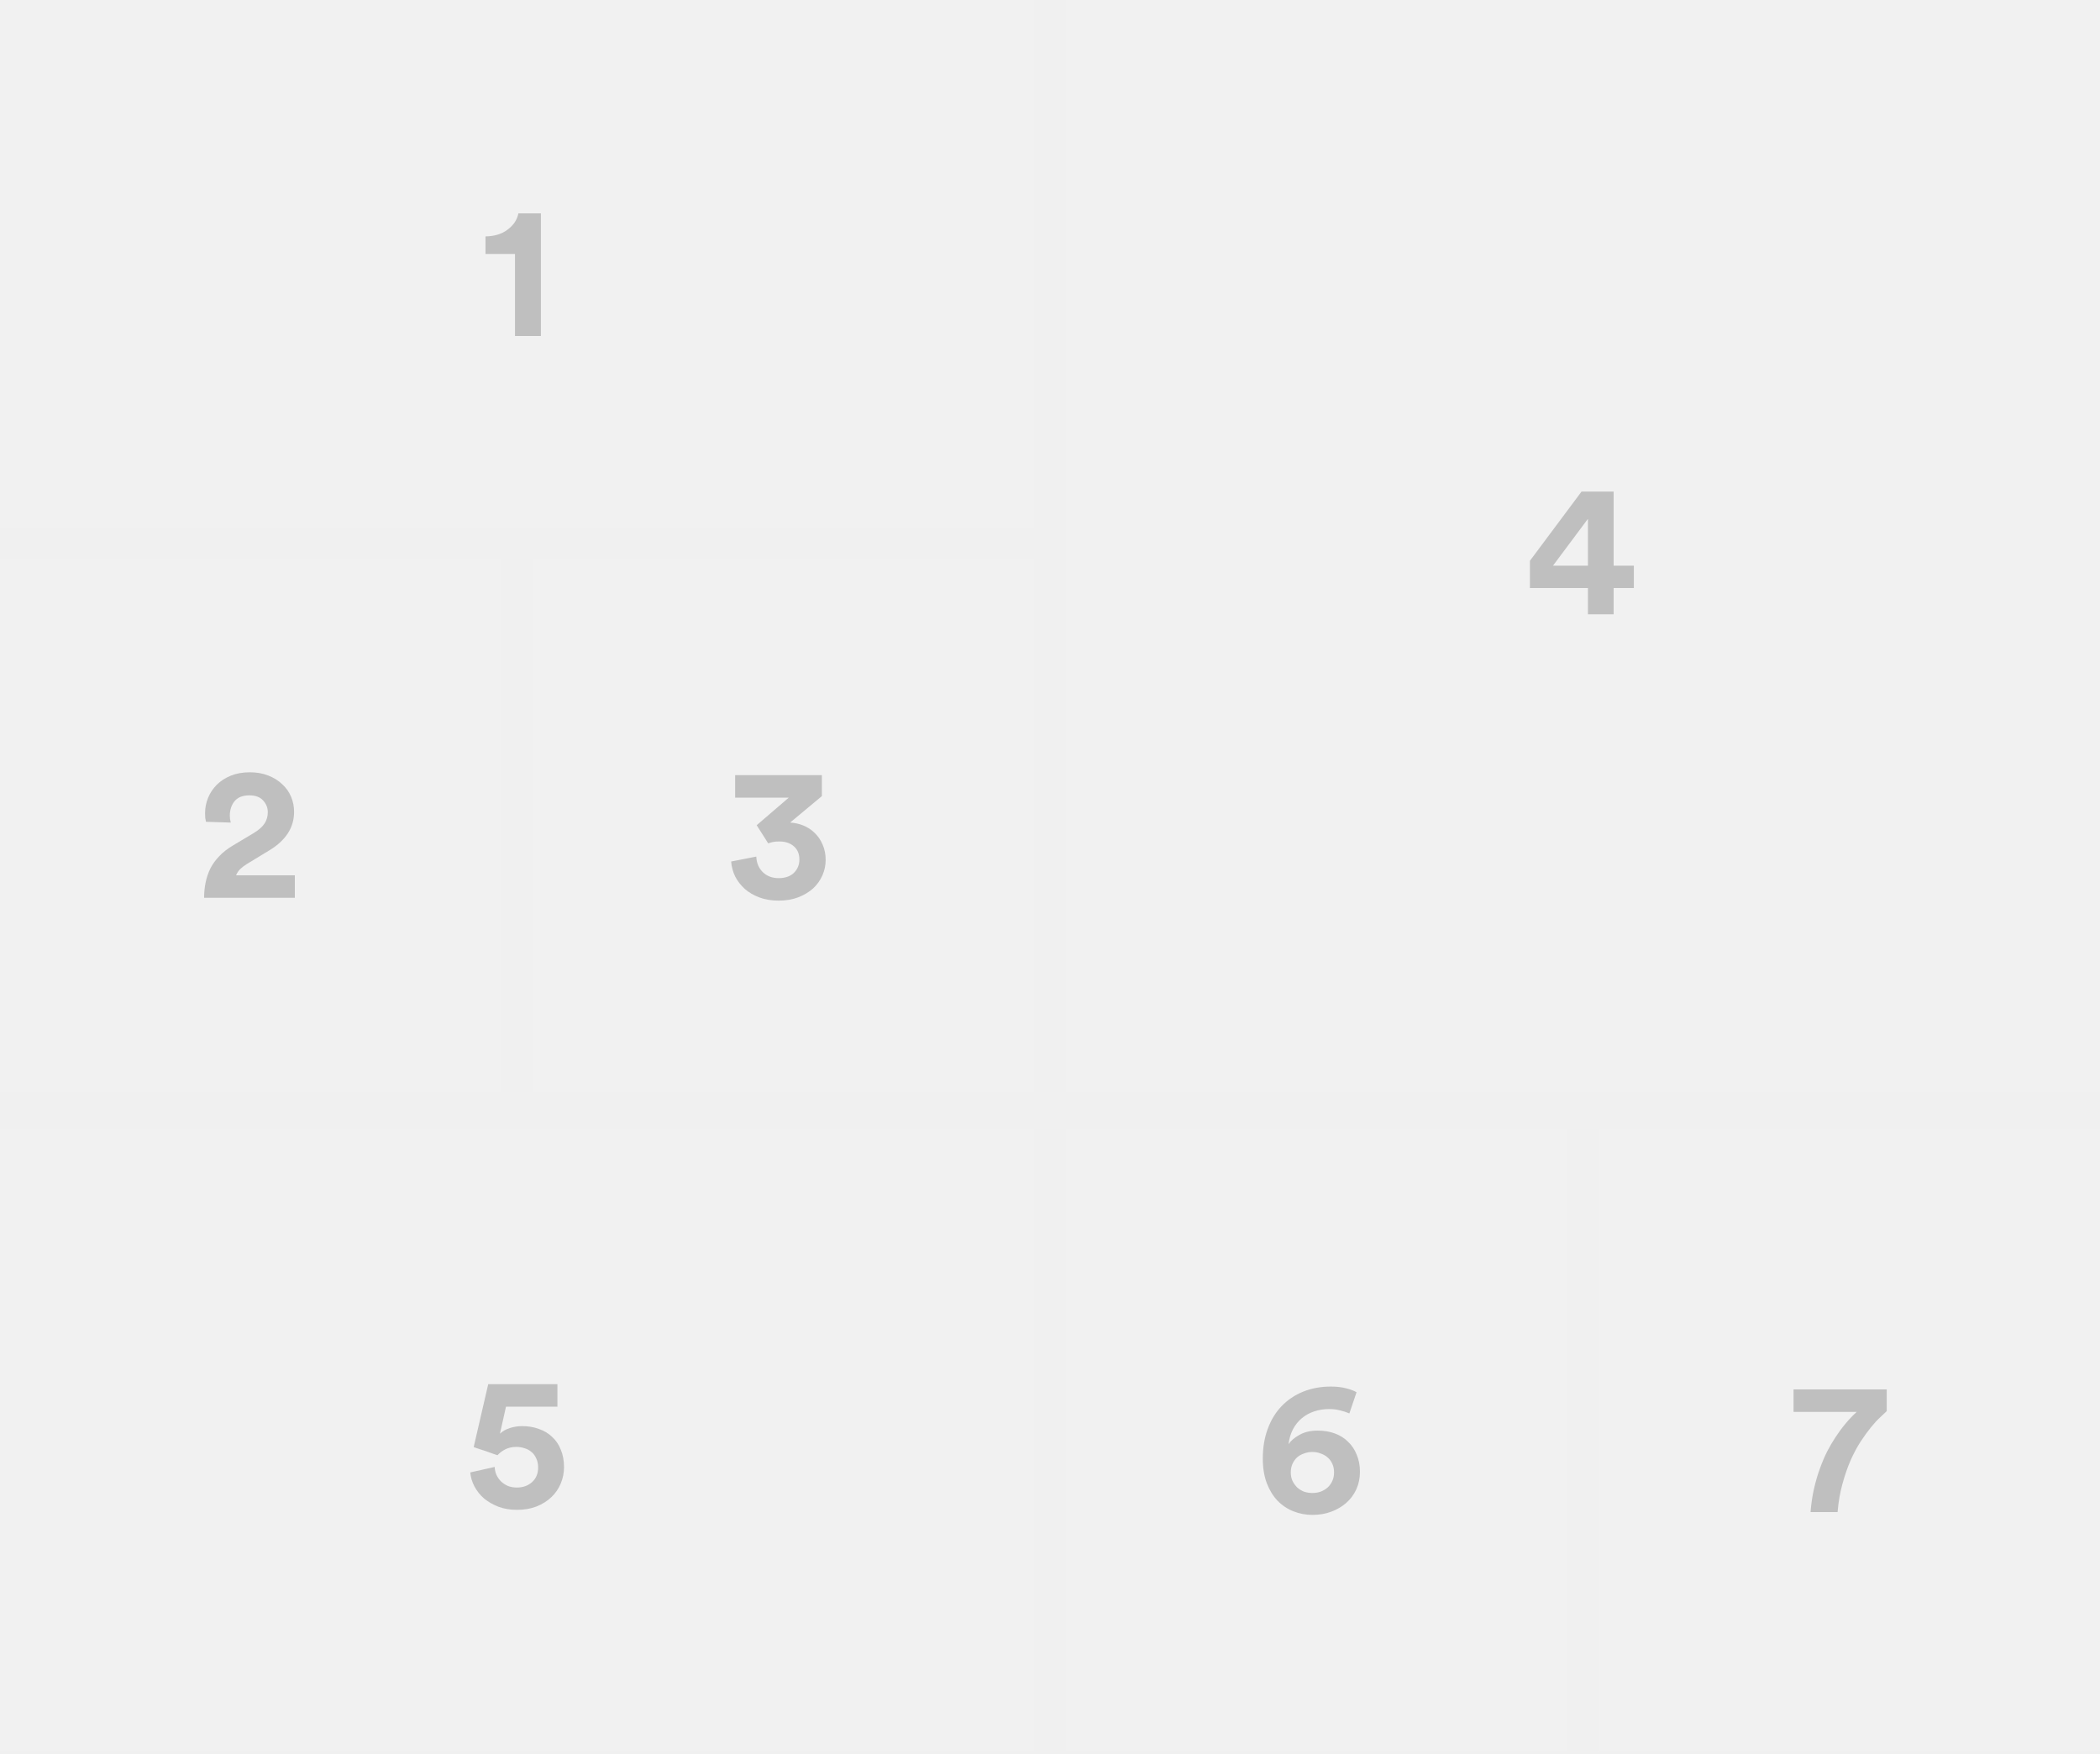
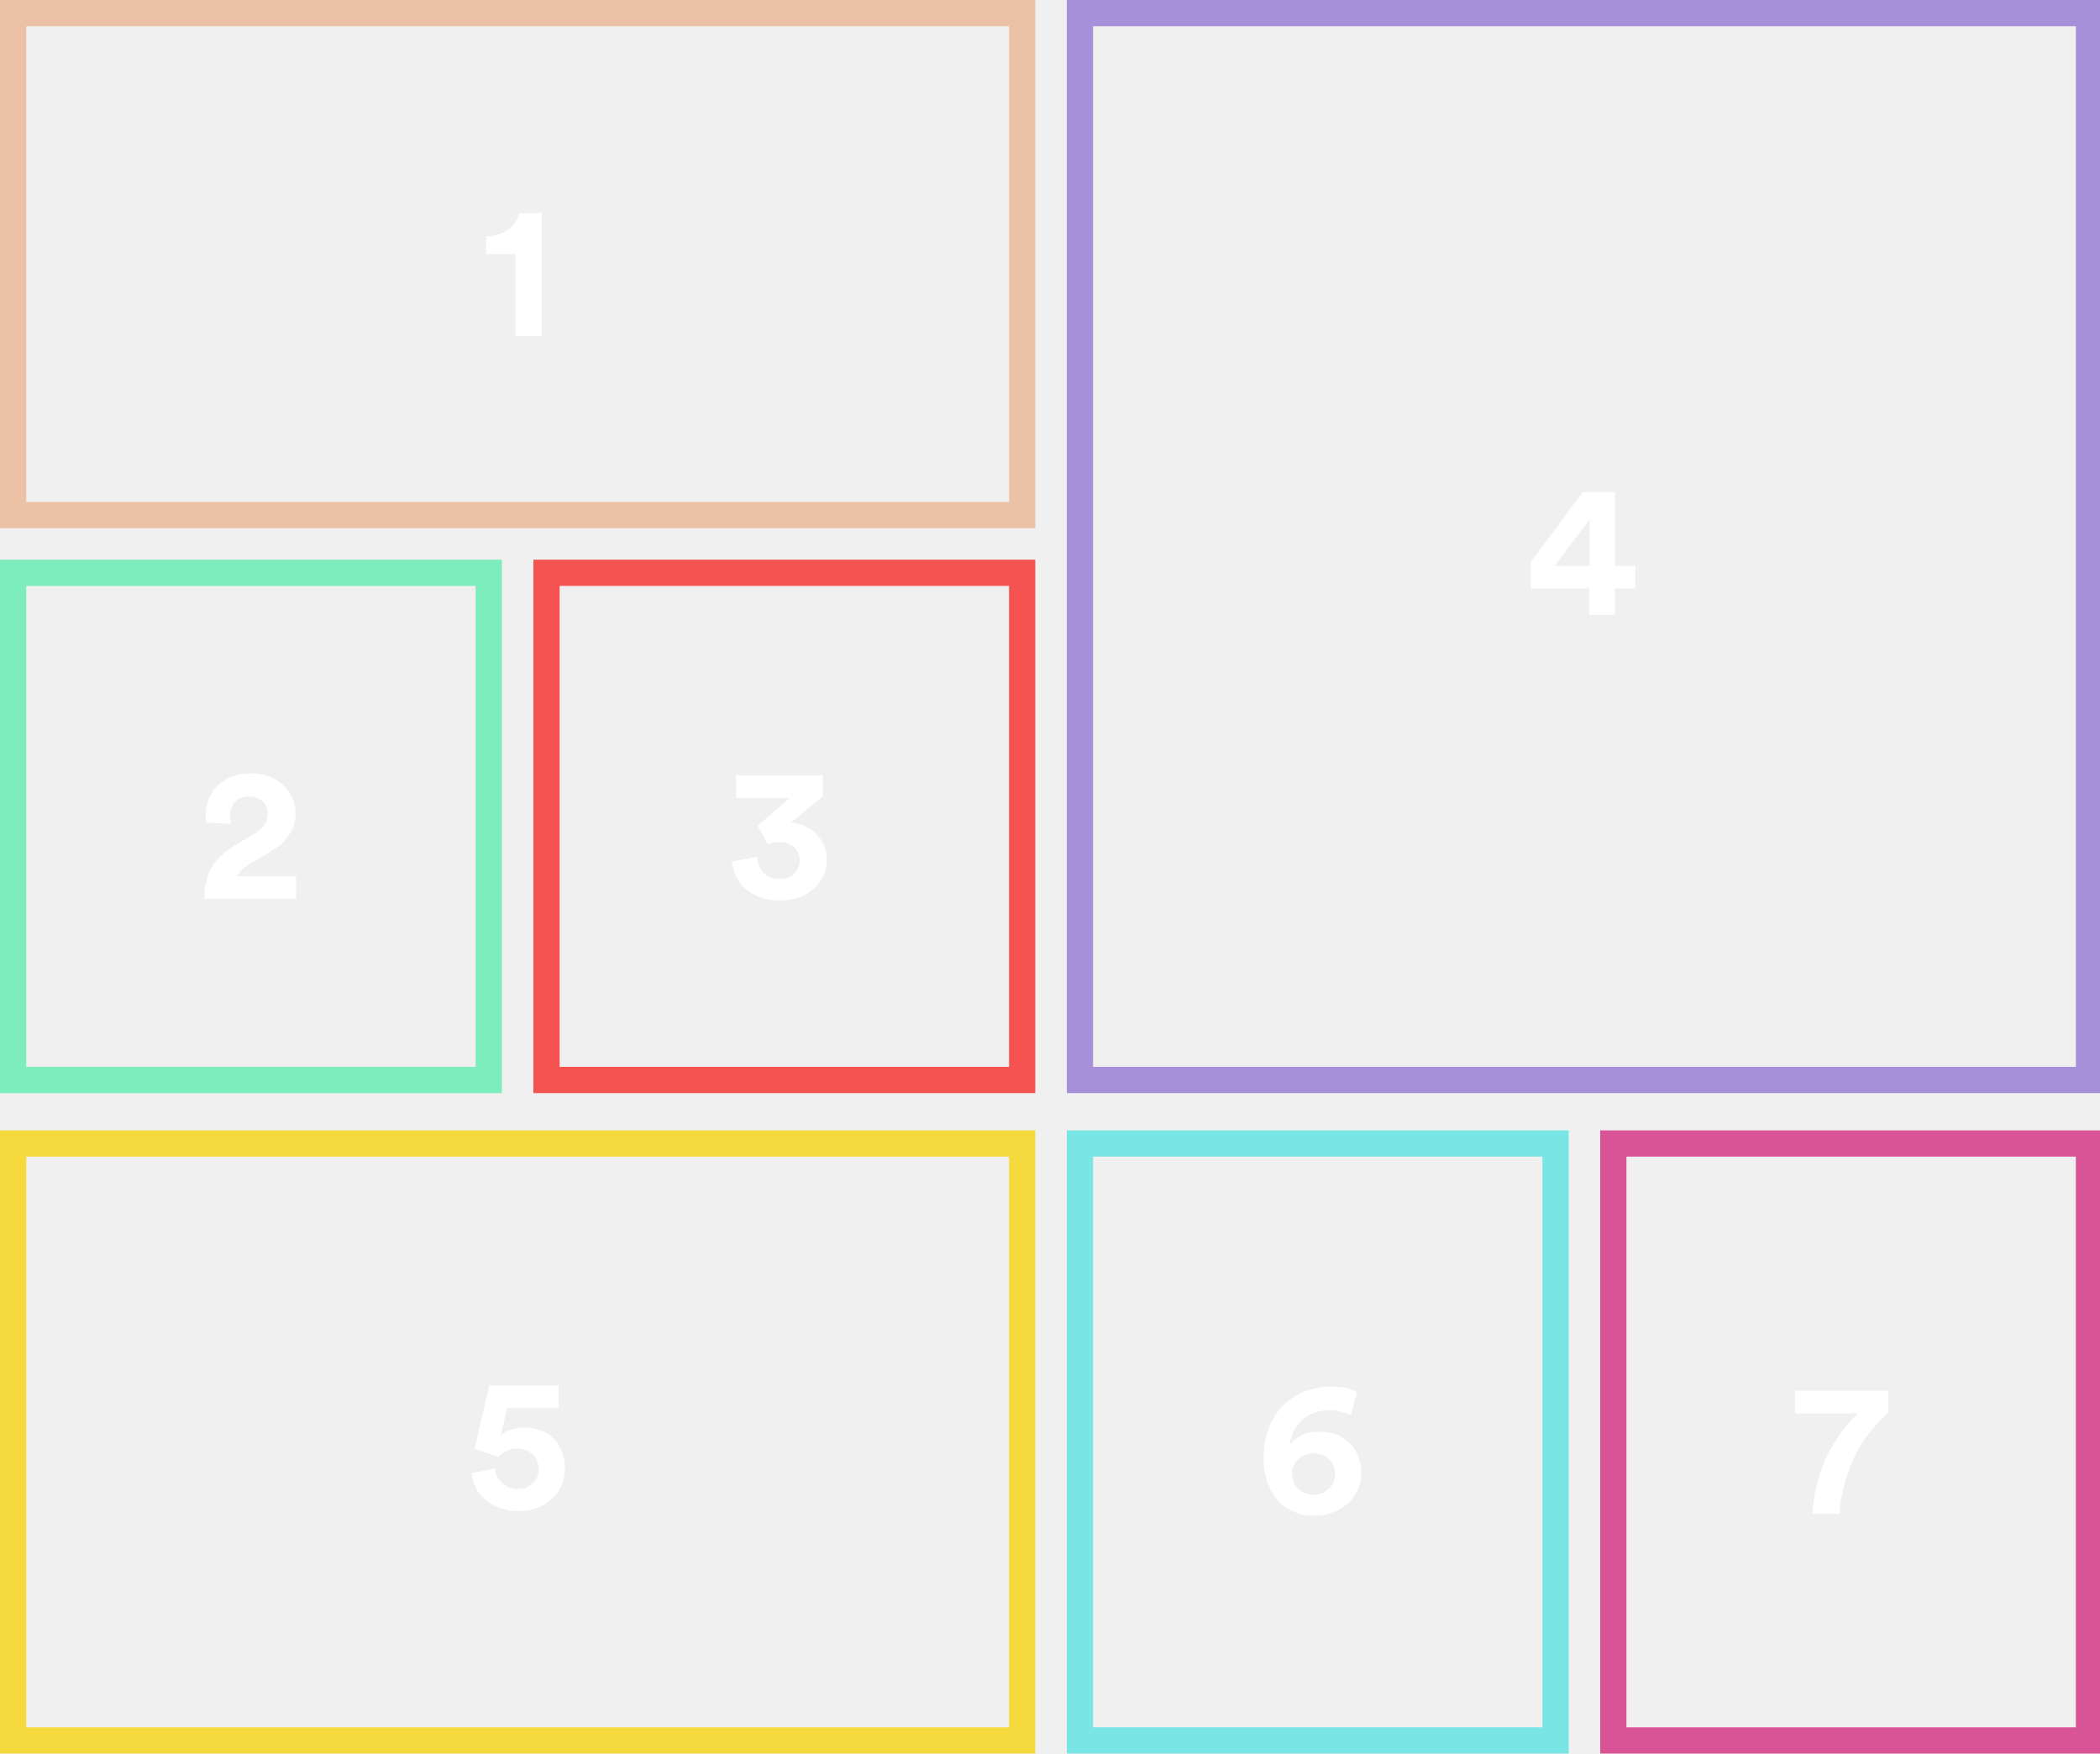
- <svg xmlns="http://www.w3.org/2000/svg" width="400" height="334" viewBox="0 0 400 334" fill="none">
-   <rect x="203.015" width="196.985" height="208.04" fill="#F1F1F1" />
-   <rect y="215.075" width="196.985" height="118.593" fill="#F1F1F1" />
-   <rect width="196.985" height="100.503" fill="#F1F1F1" />
-   <rect x="203.015" y="215.075" width="95.477" height="118.593" fill="#F1F1F1" />
-   <rect x="304.523" y="215.075" width="95.477" height="118.593" fill="#F1F1F1" />
-   <rect y="106.533" width="95.477" height="101.508" fill="#F1F1F1" />
-   <rect x="101.508" y="106.533" width="95.477" height="101.508" fill="#F1F1F1" />
-   <path d="M98.095 64V48.376H92.479V45.028C94.183 45.004 95.587 44.572 96.691 43.732C97.819 42.892 98.503 41.86 98.743 40.636H103.027V64H98.095Z" fill="#BFBFBF" />
-   <path d="M94.221 279.404C94.245 279.956 94.365 280.472 94.581 280.952C94.797 281.408 95.085 281.816 95.445 282.176C95.829 282.536 96.273 282.824 96.777 283.04C97.281 283.232 97.845 283.328 98.469 283.328C99.597 283.328 100.545 282.992 101.313 282.32C102.105 281.624 102.501 280.688 102.501 279.512C102.501 278.84 102.381 278.264 102.141 277.784C101.925 277.28 101.625 276.872 101.241 276.56C100.857 276.224 100.413 275.984 99.909 275.84C99.405 275.672 98.889 275.588 98.361 275.588C97.569 275.588 96.861 275.744 96.237 276.056C95.637 276.368 95.145 276.74 94.761 277.172C94.641 277.124 94.353 277.028 93.897 276.884C93.465 276.716 92.997 276.548 92.493 276.38C91.989 276.212 91.509 276.056 91.053 275.912C90.621 275.768 90.345 275.672 90.225 275.624L92.997 263.636H106.173V267.92H96.381L95.229 273.068C95.733 272.588 96.369 272.228 97.137 271.988C97.905 271.748 98.673 271.628 99.441 271.628C100.617 271.628 101.685 271.808 102.645 272.168C103.629 272.504 104.469 273.008 105.165 273.68C105.885 274.328 106.437 275.144 106.821 276.128C107.229 277.088 107.433 278.192 107.433 279.44C107.433 280.52 107.229 281.552 106.821 282.536C106.413 283.52 105.825 284.384 105.057 285.128C104.289 285.872 103.341 286.472 102.213 286.928C101.109 287.36 99.861 287.576 98.469 287.576C97.197 287.576 96.033 287.384 94.977 287C93.921 286.592 92.997 286.064 92.205 285.416C91.437 284.744 90.825 283.976 90.369 283.112C89.913 282.248 89.649 281.36 89.577 280.448L94.221 279.404Z" fill="#BFBFBF" />
-   <path d="M291.412 106.812L301.24 93.636H307.36V107.748H311.212V111.996H307.36V117H302.464V111.996H291.412V106.812ZM302.464 98.82L295.804 107.748H302.464V98.82Z" fill="#BFBFBF" />
-   <path d="M39.239 156.528C39.191 156.36 39.143 156.12 39.095 155.808C39.071 155.496 39.059 155.196 39.059 154.908C39.059 153.876 39.251 152.892 39.635 151.956C40.019 151.02 40.571 150.192 41.291 149.472C42.011 148.752 42.899 148.176 43.955 147.744C45.011 147.312 46.223 147.096 47.591 147.096C48.887 147.096 50.051 147.3 51.083 147.708C52.139 148.116 53.027 148.668 53.747 149.364C54.491 150.036 55.055 150.828 55.439 151.74C55.823 152.652 56.015 153.612 56.015 154.62C56.015 156.132 55.619 157.5 54.827 158.724C54.035 159.924 52.919 160.968 51.479 161.856L46.979 164.592C46.523 164.88 46.115 165.192 45.755 165.528C45.419 165.864 45.155 166.26 44.963 166.716H56.159V171H38.879C38.879 169.968 38.975 168.996 39.167 168.084C39.359 167.148 39.659 166.26 40.067 165.42C40.499 164.58 41.063 163.8 41.759 163.08C42.455 162.336 43.331 161.652 44.387 161.028L48.239 158.724C49.247 158.124 49.955 157.512 50.363 156.888C50.795 156.24 51.011 155.508 51.011 154.692C51.011 153.852 50.711 153.108 50.111 152.46C49.535 151.812 48.659 151.488 47.483 151.488C46.235 151.488 45.299 151.86 44.675 152.604C44.075 153.348 43.775 154.272 43.775 155.376C43.775 155.808 43.835 156.24 43.955 156.672L39.239 156.528Z" fill="#BFBFBF" />
-   <path d="M144.129 157.176L150.249 151.92H140.025V147.636H156.549V151.632L150.501 156.672C151.389 156.72 152.241 156.912 153.057 157.248C153.873 157.584 154.593 158.064 155.217 158.688C155.841 159.288 156.333 160.02 156.693 160.884C157.077 161.748 157.269 162.72 157.269 163.8C157.269 164.808 157.065 165.78 156.657 166.716C156.249 167.652 155.661 168.48 154.893 169.2C154.125 169.896 153.189 170.46 152.085 170.892C150.981 171.324 149.721 171.54 148.305 171.54C146.937 171.54 145.713 171.336 144.633 170.928C143.553 170.52 142.629 169.98 141.861 169.308C141.093 168.612 140.481 167.82 140.025 166.932C139.593 166.02 139.341 165.072 139.269 164.088L144.057 163.152C144.105 164.352 144.513 165.336 145.281 166.104C146.073 166.872 147.081 167.256 148.305 167.256C149.553 167.256 150.525 166.92 151.221 166.248C151.917 165.552 152.265 164.712 152.265 163.728C152.265 162.624 151.905 161.772 151.185 161.172C150.489 160.572 149.577 160.272 148.449 160.272C147.945 160.272 147.525 160.308 147.189 160.38C146.877 160.452 146.589 160.536 146.325 160.632L144.129 157.176Z" fill="#BFBFBF" />
-   <path d="M257.023 269.208C256.519 268.992 255.931 268.8 255.259 268.632C254.611 268.464 253.915 268.38 253.171 268.38C252.187 268.38 251.251 268.524 250.363 268.812C249.475 269.1 248.683 269.532 247.987 270.108C247.315 270.66 246.751 271.356 246.295 272.196C245.863 273.012 245.575 273.972 245.431 275.076C245.863 274.428 246.547 273.84 247.483 273.312C248.443 272.76 249.607 272.484 250.975 272.484C252.175 272.484 253.267 272.664 254.251 273.024C255.235 273.384 256.075 273.912 256.771 274.608C257.491 275.28 258.043 276.108 258.427 277.092C258.835 278.052 259.039 279.132 259.039 280.332C259.039 281.532 258.811 282.636 258.355 283.644C257.899 284.652 257.263 285.516 256.447 286.236C255.631 286.956 254.671 287.52 253.567 287.928C252.487 288.336 251.299 288.54 250.003 288.54C248.731 288.54 247.519 288.312 246.367 287.856C245.215 287.4 244.207 286.728 243.343 285.84C242.479 284.928 241.795 283.812 241.291 282.492C240.787 281.148 240.535 279.588 240.535 277.812C240.535 275.724 240.847 273.84 241.471 272.16C242.095 270.456 242.971 269.016 244.099 267.84C245.251 266.64 246.619 265.716 248.203 265.068C249.811 264.42 251.575 264.096 253.495 264.096C254.575 264.096 255.535 264.204 256.375 264.42C257.239 264.636 257.911 264.888 258.391 265.176L257.023 269.208ZM245.863 280.44C245.863 281.04 245.971 281.58 246.187 282.06C246.427 282.54 246.727 282.96 247.087 283.32C247.471 283.656 247.903 283.92 248.383 284.112C248.887 284.28 249.415 284.364 249.967 284.364C250.543 284.364 251.071 284.28 251.551 284.112C252.055 283.92 252.499 283.656 252.883 283.32C253.267 282.96 253.567 282.54 253.783 282.06C253.999 281.58 254.107 281.04 254.107 280.44C254.107 279.84 253.999 279.3 253.783 278.82C253.567 278.34 253.267 277.932 252.883 277.596C252.499 277.26 252.055 277.008 251.551 276.84C251.071 276.648 250.543 276.552 249.967 276.552C249.415 276.552 248.887 276.648 248.383 276.84C247.879 277.008 247.435 277.26 247.051 277.596C246.691 277.932 246.403 278.34 246.187 278.82C245.971 279.3 245.863 279.84 245.863 280.44Z" fill="#BFBFBF" />
-   <path d="M359.375 268.776C359.087 269.04 358.679 269.424 358.151 269.928C357.623 270.408 357.035 271.044 356.387 271.836C355.763 272.604 355.103 273.516 354.407 274.572C353.735 275.604 353.099 276.792 352.499 278.136C351.923 279.456 351.407 280.944 350.951 282.6C350.495 284.232 350.183 286.032 350.015 288H344.867C344.987 286.44 345.203 284.976 345.515 283.608C345.827 282.216 346.199 280.932 346.631 279.756C347.063 278.556 347.531 277.452 348.035 276.444C348.563 275.436 349.091 274.536 349.619 273.744C350.843 271.872 352.187 270.264 353.651 268.92H341.627V264.636H359.375V268.776Z" fill="#BFBFBF" />
+ <svg xmlns="http://www.w3.org/2000/svg" version="1.1" id="Layer_1" x="0px" y="0px" viewBox="0 0 400 334" style="enable-background:new 0 0 400 334;" xml:space="preserve">
+   <style type="text/css">
+ 	.st0{fill:#A88FD9;}
+ 	.st1{fill:#F5D93D;}
+ 	.st2{fill:#EBC2A6;}
+ 	.st3{fill:#7AE5E5;}
+ 	.st4{fill:#D95496;}
+ 	.st5{fill:#7DEDBB;}
+ 	.st6{fill:#F55252;}
+ 	.st7{fill:#FFFFFF;}
+ </style>
+   <g>
+     <path class="st0" d="M395.4,5v198.2H208.2V5H395.4 M400.4,0H203.2v208.2h197.2V0L400.4,0z" />
+   </g>
+   <g>
+     <path class="st1" d="M192.2,220.3V329H5V220.3H192.2 M197.2,215.3H0V334h197.2V215.3L197.2,215.3z" />
+   </g>
+   <g>
+     <g>
+       <path class="st2" d="M192.2,5v90.6H5V5H192.2 M197.2,0H0v100.6h197.2V0L197.2,0z" />
+     </g>
+   </g>
+   <g>
+     <path class="st3" d="M293.8,220.3V329h-85.6V220.3H293.8 M298.8,215.3h-95.6V334h95.6V215.3L298.8,215.3z" />
+   </g>
+   <g>
+     <path class="st4" d="M395.4,220.3V329h-85.6V220.3H395.4 M400.4,215.3h-95.6V334h95.6V215.3L400.4,215.3z" />
+   </g>
+   <g>
+     <path class="st5" d="M90.6,111.6v91.6H5v-91.6H90.6 M95.6,106.6H0v101.6h95.6V106.6L95.6,106.6z" />
+   </g>
+   <g>
+     <path class="st6" d="M192.2,111.6v91.6h-85.6v-91.6H192.2 M197.2,106.6h-95.6v101.6h95.6V106.6L197.2,106.6z" />
+   </g>
+   <path class="st7" d="M98.2,64.1V48.4h-5.6v-3.4c1.7,0,3.1-0.5,4.2-1.3c1.1-0.8,1.8-1.9,2.1-3.1h4.3v23.4H98.2z" />
+   <path class="st7" d="M94.3,279.7c0,0.6,0.1,1.1,0.4,1.5c0.2,0.5,0.5,0.9,0.9,1.2c0.4,0.4,0.8,0.6,1.3,0.9c0.5,0.2,1.1,0.3,1.7,0.3  c1.1,0,2.1-0.3,2.8-1c0.8-0.7,1.2-1.6,1.2-2.8c0-0.7-0.1-1.2-0.4-1.7c-0.2-0.5-0.5-0.9-0.9-1.2c-0.4-0.3-0.8-0.6-1.3-0.7  c-0.5-0.2-1-0.3-1.5-0.3c-0.8,0-1.5,0.2-2.1,0.5c-0.6,0.3-1.1,0.7-1.5,1.1c-0.1,0-0.4-0.1-0.9-0.3c-0.4-0.2-0.9-0.3-1.4-0.5  c-0.5-0.2-1-0.3-1.4-0.5c-0.4-0.1-0.7-0.2-0.8-0.3l2.8-12h13.2v4.3h-9.8l-1.2,5.2c0.5-0.5,1.1-0.8,1.9-1.1c0.8-0.2,1.5-0.4,2.3-0.4  c1.2,0,2.2,0.2,3.2,0.5c1,0.3,1.8,0.8,2.5,1.5c0.7,0.6,1.3,1.5,1.7,2.5c0.4,1,0.6,2.1,0.6,3.3c0,1.1-0.2,2.1-0.6,3.1  c-0.4,1-1,1.8-1.8,2.6c-0.8,0.7-1.7,1.3-2.8,1.8c-1.1,0.4-2.4,0.6-3.7,0.6c-1.3,0-2.4-0.2-3.5-0.6c-1.1-0.4-2-0.9-2.8-1.6  c-0.8-0.7-1.4-1.4-1.8-2.3c-0.5-0.9-0.7-1.8-0.8-2.7L94.3,279.7z" />
+   <path class="st7" d="M291.7,106.9l9.8-13.2h6.1v14.1h3.9v4.3h-3.9v5h-4.9v-5h-11.1V106.9z M302.8,98.9l-6.7,8.9h6.7V98.9z" />
+   <path class="st7" d="M39.3,156.7c0-0.2-0.1-0.4-0.1-0.7c0-0.3,0-0.6,0-0.9c0-1,0.2-2,0.6-3c0.4-0.9,0.9-1.8,1.7-2.5s1.6-1.3,2.7-1.7  c1.1-0.4,2.3-0.6,3.6-0.6c1.3,0,2.5,0.2,3.5,0.6c1.1,0.4,1.9,1,2.7,1.7c0.7,0.7,1.3,1.5,1.7,2.4c0.4,0.9,0.6,1.9,0.6,2.9  c0,1.5-0.4,2.9-1.2,4.1c-0.8,1.2-1.9,2.2-3.4,3.1l-4.5,2.7c-0.5,0.3-0.9,0.6-1.2,0.9c-0.3,0.3-0.6,0.7-0.8,1.2h11.2v4.3H38.9  c0-1,0.1-2,0.3-2.9c0.2-0.9,0.5-1.8,0.9-2.7c0.4-0.8,1-1.6,1.7-2.3c0.7-0.7,1.6-1.4,2.6-2.1l3.9-2.3c1-0.6,1.7-1.2,2.1-1.8  c0.4-0.6,0.6-1.4,0.6-2.2c0-0.8-0.3-1.6-0.9-2.2c-0.6-0.6-1.5-1-2.6-1c-1.2,0-2.2,0.4-2.8,1.1c-0.6,0.7-0.9,1.7-0.9,2.8  c0,0.4,0.1,0.9,0.2,1.3L39.3,156.7z" />
+   <path class="st7" d="M144.3,157.3l6.1-5.3h-10.2v-4.3h16.5v4l-6.1,5c0.9,0,1.7,0.2,2.6,0.6c0.8,0.3,1.5,0.8,2.2,1.4  c0.6,0.6,1.1,1.3,1.5,2.2c0.4,0.9,0.6,1.8,0.6,2.9c0,1-0.2,2-0.6,2.9c-0.4,0.9-1,1.8-1.8,2.5c-0.8,0.7-1.7,1.3-2.8,1.7  c-1.1,0.4-2.4,0.6-3.8,0.6c-1.4,0-2.6-0.2-3.7-0.6c-1.1-0.4-2-0.9-2.8-1.6c-0.8-0.7-1.4-1.5-1.8-2.4c-0.4-0.9-0.7-1.9-0.8-2.8  l4.8-0.9c0,1.2,0.5,2.2,1.2,3c0.8,0.8,1.8,1.2,3,1.2c1.2,0,2.2-0.3,2.9-1c0.7-0.7,1-1.5,1-2.5c0-1.1-0.4-2-1.1-2.6  c-0.7-0.6-1.6-0.9-2.7-0.9c-0.5,0-0.9,0-1.3,0.1c-0.3,0.1-0.6,0.2-0.9,0.3L144.3,157.3z" />
+   <path class="st7" d="M257.3,269.5c-0.5-0.2-1.1-0.4-1.8-0.6c-0.6-0.2-1.3-0.3-2.1-0.3c-1,0-1.9,0.1-2.8,0.4s-1.7,0.7-2.4,1.3  c-0.7,0.6-1.2,1.2-1.7,2.1c-0.4,0.8-0.7,1.8-0.9,2.9c0.4-0.6,1.1-1.2,2.1-1.8c1-0.6,2.1-0.8,3.5-0.8c1.2,0,2.3,0.2,3.3,0.5  c1,0.4,1.8,0.9,2.5,1.6c0.7,0.7,1.3,1.5,1.7,2.5c0.4,1,0.6,2,0.6,3.2s-0.2,2.3-0.7,3.3c-0.5,1-1.1,1.9-1.9,2.6  c-0.8,0.7-1.8,1.3-2.9,1.7c-1.1,0.4-2.3,0.6-3.6,0.6c-1.3,0-2.5-0.2-3.6-0.7c-1.2-0.5-2.2-1.1-3-2c-0.9-0.9-1.5-2-2.1-3.4  c-0.5-1.3-0.8-2.9-0.8-4.7c0-2.1,0.3-4,0.9-5.7c0.6-1.7,1.5-3.1,2.6-4.3c1.2-1.2,2.5-2.1,4.1-2.8c1.6-0.6,3.4-1,5.3-1  c1.1,0,2,0.1,2.9,0.3c0.9,0.2,1.5,0.5,2,0.8L257.3,269.5z M246.1,280.7c0,0.6,0.1,1.1,0.3,1.6c0.2,0.5,0.5,0.9,0.9,1.3  c0.4,0.3,0.8,0.6,1.3,0.8c0.5,0.2,1,0.3,1.6,0.3c0.6,0,1.1-0.1,1.6-0.3c0.5-0.2,0.9-0.5,1.3-0.8c0.4-0.4,0.7-0.8,0.9-1.3  c0.2-0.5,0.3-1,0.3-1.6c0-0.6-0.1-1.1-0.3-1.6c-0.2-0.5-0.5-0.9-0.9-1.2s-0.8-0.6-1.3-0.8c-0.5-0.2-1-0.3-1.6-0.3  c-0.6,0-1.1,0.1-1.6,0.3c-0.5,0.2-0.9,0.4-1.3,0.8c-0.4,0.3-0.6,0.7-0.9,1.2C246.2,279.6,246.1,280.1,246.1,280.7z" />
+   <path class="st7" d="M359.7,269c-0.3,0.3-0.7,0.6-1.2,1.2c-0.5,0.5-1.1,1.1-1.8,1.9c-0.6,0.8-1.3,1.7-2,2.7c-0.7,1-1.3,2.2-1.9,3.6  c-0.6,1.3-1.1,2.8-1.5,4.5c-0.5,1.6-0.8,3.4-0.9,5.4h-5.2c0.1-1.6,0.3-3,0.6-4.4c0.3-1.4,0.7-2.7,1.1-3.9c0.4-1.2,0.9-2.3,1.4-3.3  c0.5-1,1.1-1.9,1.6-2.7c1.2-1.9,2.6-3.5,4-4.8h-12v-4.3h17.8V269z" />
</svg>
